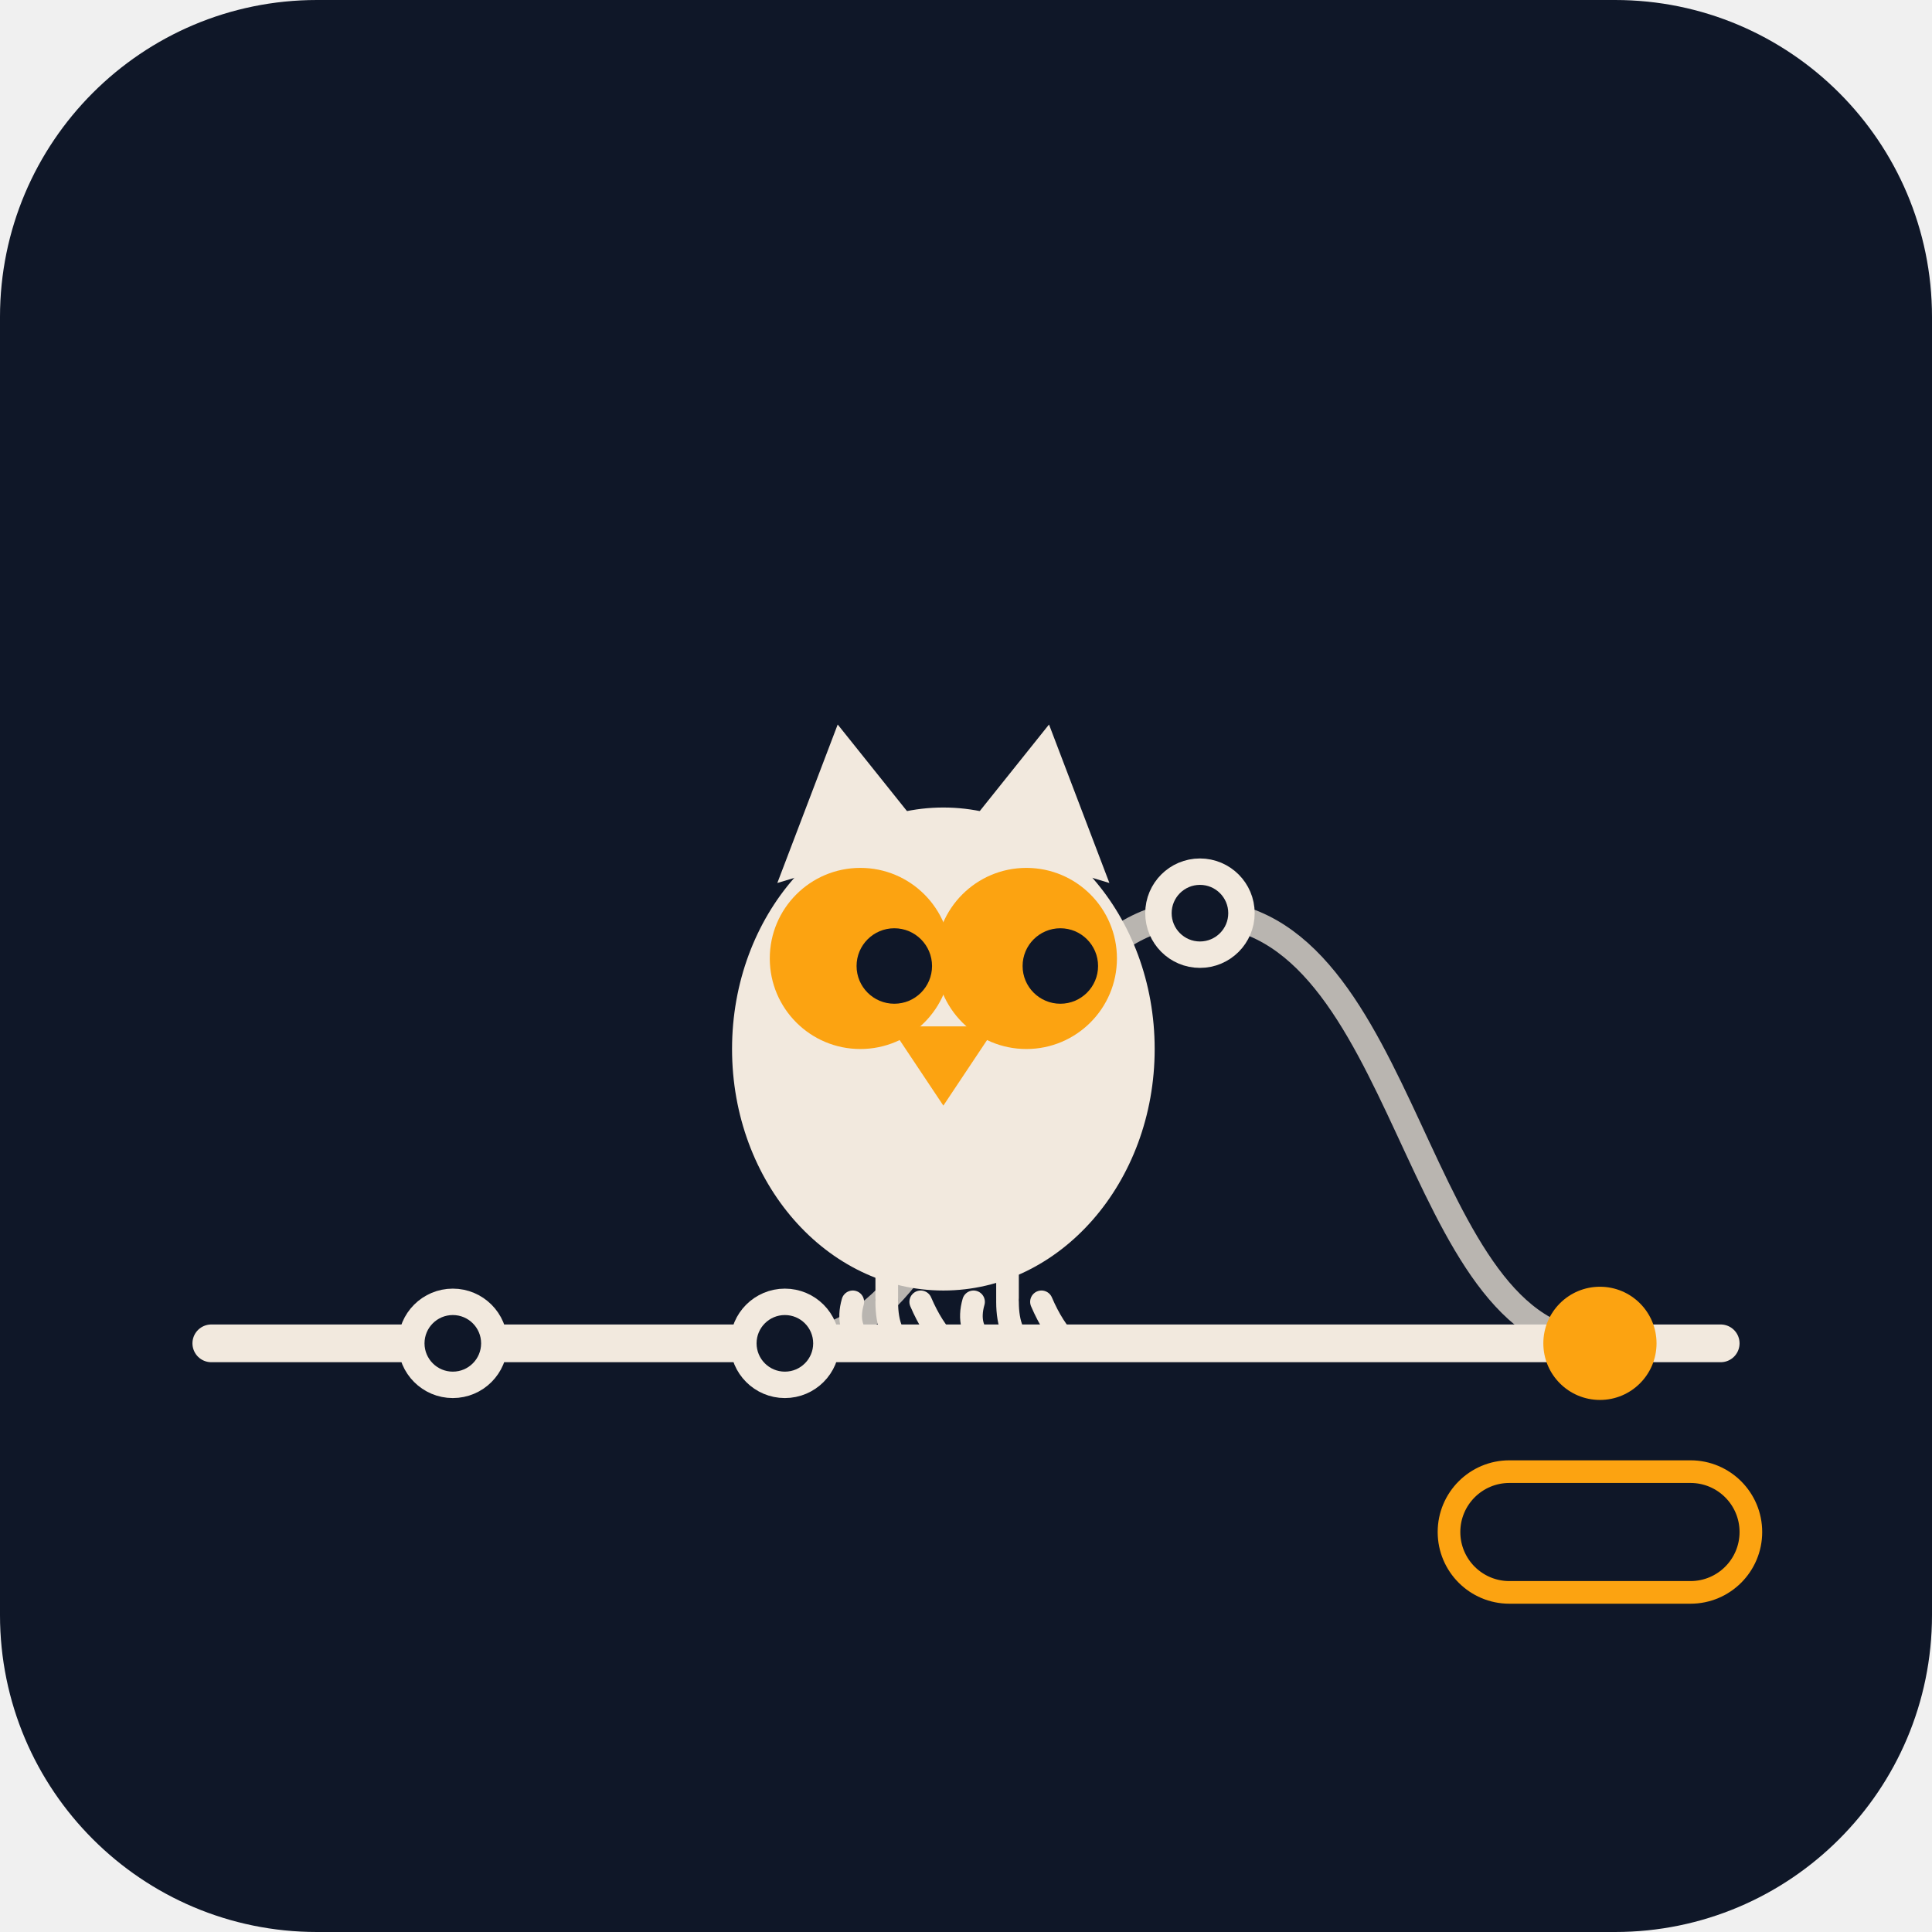
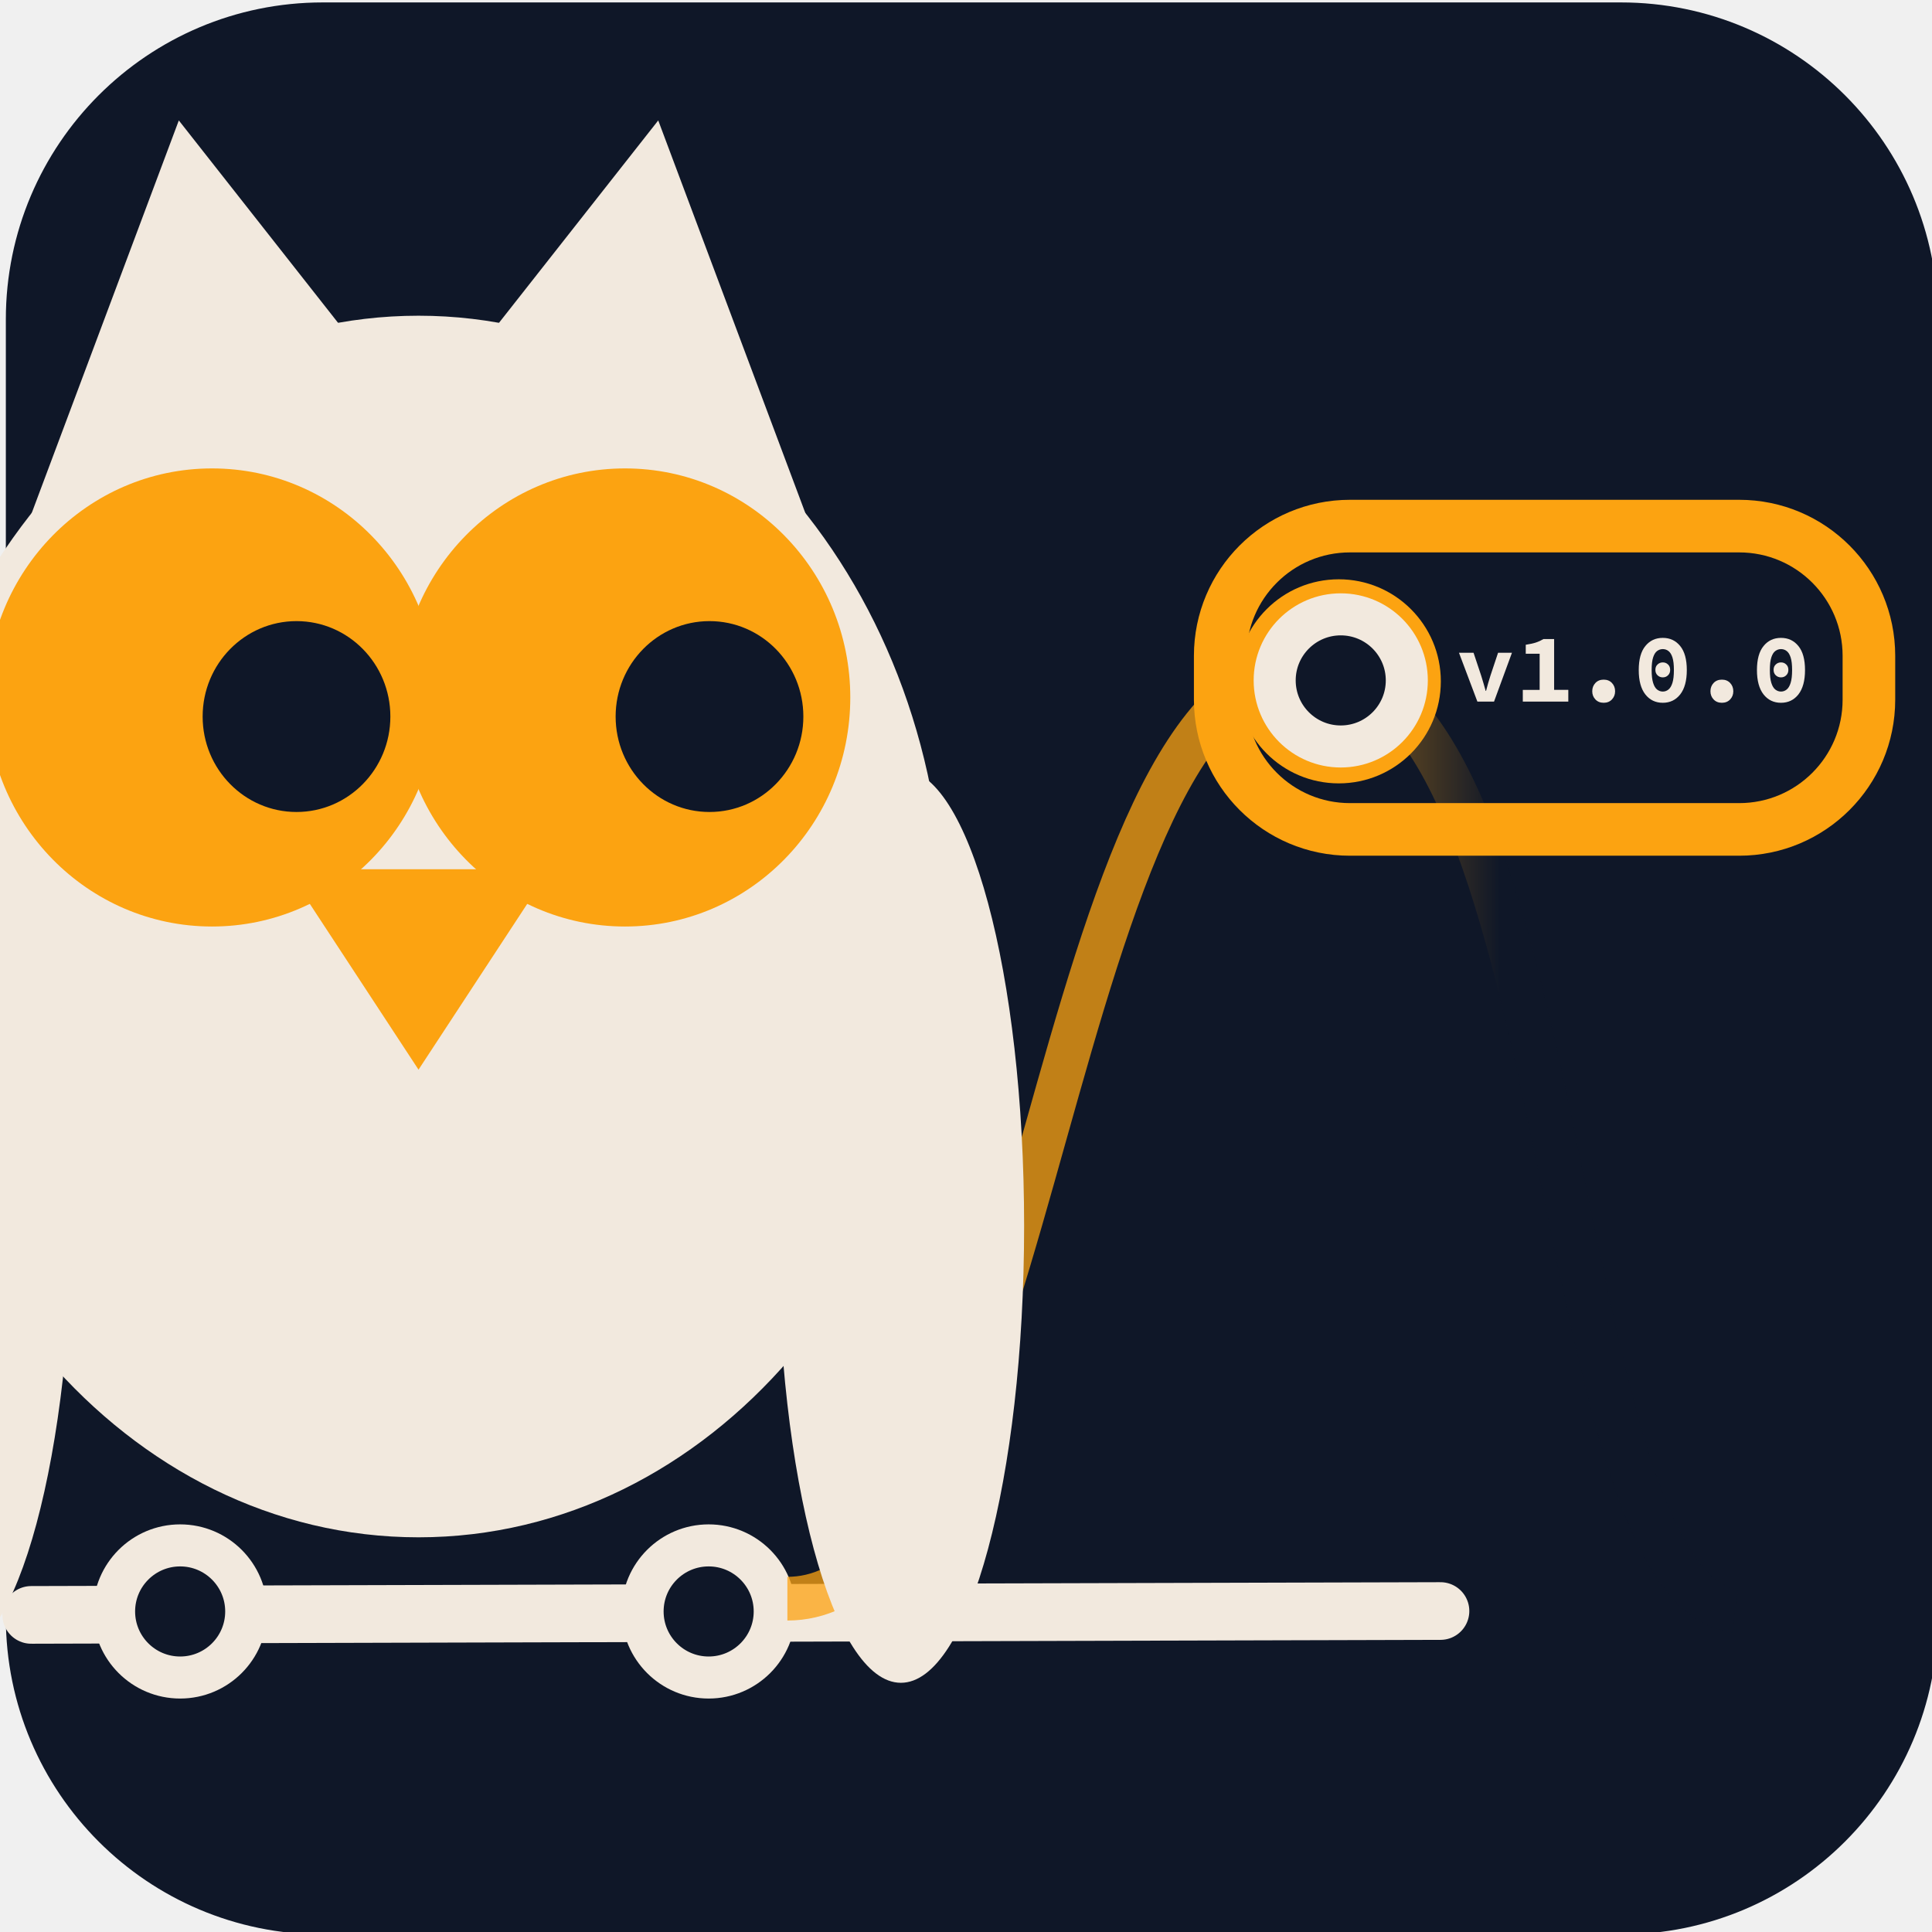
- <svg xmlns="http://www.w3.org/2000/svg" viewBox="0 0 512 512" role="img" aria-labelledby="avh-logo-title">
-   <rect width="512" height="512" rx="84" fill="#0f1728" />
-   <path d="M208 356 C262 356 262 242 318 242 C374 242 374 356 424 356" fill="none" stroke="#f2e9de" stroke-width="7" opacity="0.75" />
-   <circle cx="318" cy="242" r="11" fill="#0f1728" stroke="#f2e9de" stroke-width="7" />
-   <path d="M56 356 H456" stroke="#f2e9de" stroke-width="10" stroke-linecap="round" />
-   <circle cx="120" cy="356" r="11" fill="#0f1728" stroke="#f2e9de" stroke-width="7" />
-   <circle cx="208" cy="356" r="11" fill="#0f1728" stroke="#f2e9de" stroke-width="7" />
-   <circle cx="424" cy="356" r="15" fill="#fca311" />
-   <rect x="384" y="390" width="80" height="32" rx="16" fill="none" stroke="#fca311" stroke-width="6" />
-   <path d="M206 234 L222 192 L246 222 Z" fill="#f2e9de" />
-   <path d="M254 222 L278 192 L294 234 Z" fill="#f2e9de" />
-   <ellipse cx="250" cy="278" rx="56" ry="64" fill="#f2e9de" />
-   <g stroke="#f2e9de" stroke-width="6" stroke-linecap="round" fill="none">
-     <path d="M235 328 V344" />
-     <path d="M226 345 Q224 352 229 356" />
-     <path d="M235 345 Q235 354 240 357" />
-     <path d="M244 345 Q247 352 251 356" />
-     <path d="M267 328 V344" />
-     <path d="M258 345 Q256 352 261 356" />
-     <path d="M267 345 Q267 354 272 357" />
-     <path d="M276 345 Q279 352 283 356" />
+ <svg xmlns="http://www.w3.org/2000/svg" xmlns:xlink="http://www.w3.org/1999/xlink" viewBox="0 0 512 512" role="img" aria-labelledby="avh-logo-title" version="1.1" id="svg16" width="300px">
+   <defs id="defs16">
+     <linearGradient id="linearGradient18">
+       <stop style="stop-color:#fca311;stop-opacity:1;" offset="0.489" id="stop18" />
+       <stop style="stop-color:#0f1728;stop-opacity:1;" offset="0.751" id="stop19" />
+     </linearGradient>
+     <linearGradient xlink:href="#linearGradient18" id="linearGradient19" x1="208" y1="299.746" x2="407.251" y2="299.746" gradientUnits="userSpaceOnUse" gradientTransform="matrix(0.7930959,0,0,1.36247,56.14437,-131.1687)" />
+     <clipPath clipPathUnits="userSpaceOnUse" id="clipPath21">
+       <g id="use21">
+         <path d="m 339.54,250.503 -4.969,-13.179 h 3.933 l 2.073,6.218 q 0.319,0.983 0.611,2.019 0.292,1.01 0.585,2.046 h 0.106 q 0.292,-1.036 0.558,-2.046 0.292,-1.036 0.611,-2.019 l 2.073,-6.218 h 3.747 l -4.836,13.179 z" id="path33" style="font-weight:bold;font-size:26.571px;font-family:'Source Code Pro';-inkscape-font-specification:'Source Code Pro Bold';fill:#ffffff;stroke-width:2.214" aria-label="v" />
+         <path d="m 351.789,250.503 v -3.162 h 4.544 v -9.752 h -3.747 v -2.418 q 1.727,-0.266 2.763,-0.611 1.036,-0.345 2.019,-0.93 h 2.87 v 13.711 h 3.826 v 3.162 z" id="path34" style="font-weight:bold;font-size:26.571px;font-family:'Source Code Pro';-inkscape-font-specification:'Source Code Pro Bold';fill:#ffffff;stroke-width:2.214" aria-label="1" />
+         <path d="m 373.604,250.822 q -1.382,0 -2.232,-0.903 -0.85,-0.903 -0.85,-2.205 0,-1.329 0.85,-2.232 0.85,-0.903 2.232,-0.903 1.382,0 2.232,0.903 0.85,0.903 0.85,2.232 0,1.302 -0.85,2.205 -0.85,0.903 -2.232,0.903 z" id="path35" style="font-weight:bold;font-size:26.571px;font-family:'Source Code Pro';-inkscape-font-specification:'Source Code Pro Bold';fill:#ffffff;stroke-width:2.214" aria-label="." />
+         <path d="m 389.546,250.822 q -2.923,0 -4.703,-2.259 -1.78,-2.285 -1.78,-6.563 0,-4.305 1.78,-6.483 1.78,-2.205 4.703,-2.205 2.923,0 4.703,2.205 1.78,2.179 1.78,6.483 0,4.278 -1.78,6.563 -1.78,2.259 -4.703,2.259 z m 0,-3.029 q 0.85,0 1.515,-0.531 0.691,-0.531 1.089,-1.807 0.399,-1.275 0.399,-3.454 0,-2.205 -0.399,-3.428 -0.399,-1.222 -1.089,-1.727 -0.664,-0.505 -1.515,-0.505 -0.824,0 -1.515,0.505 -0.691,0.505 -1.089,1.727 -0.399,1.222 -0.399,3.428 0,2.179 0.399,3.454 0.399,1.275 1.089,1.807 0.691,0.531 1.515,0.531 z m 0,-3.826 q -0.824,0 -1.408,-0.558 -0.585,-0.558 -0.585,-1.461 0,-0.93 0.585,-1.461 0.585,-0.558 1.408,-0.558 0.85,0 1.408,0.558 0.585,0.531 0.585,1.461 0,0.903 -0.585,1.461 -0.558,0.558 -1.408,0.558 z" id="path36" style="font-weight:bold;font-size:26.571px;font-family:'Source Code Pro';-inkscape-font-specification:'Source Code Pro Bold';fill:#ffffff;stroke-width:2.214" aria-label="0" />
+       </g>
+     </clipPath>
+   </defs>
+   <rect width="512" height="512" rx="84" fill="#0f1728" id="rect1" x="1.548" y="0.643" />
+   <g id="g17" transform="matrix(1.591579,0,0,1.591579,-143.2467,-139.5489)">
+     <path d="M 95.203,356.573 329.854,355.928" stroke="#f2e9de" stroke-width="9.602" stroke-linecap="round" id="path2" />
+     <circle cx="120" cy="356" r="11" fill="#0f1728" stroke="#f2e9de" stroke-width="7" id="circle2" />
+     <circle cx="208" cy="356" r="11" fill="#0f1728" stroke="#f2e9de" stroke-width="7" id="circle3" />
+     <path d="m 221.108,353.871 c 42.827,0 42.827,-155.322 87.241,-155.322 44.413,0 38.858,153.277 70.577,157.367" fill="none" stroke="#f2e9de" stroke-width="7.277" opacity="0.75" id="path1" style="stroke:url(#linearGradient19)" />
+     <g id="g19" transform="matrix(1.562869,0,0,1.589111,-93.7947,-197.039)">
+       <path d="m 120.654,233.787 16,-42 24,30 z" fill="#f2e9de" id="path4" />
+       <path d="m 163.731,221.787 24,-30 16,42 z" fill="#f2e9de" id="path5" />
+       <ellipse cx="162.192" cy="276.249" rx="56" ry="64" fill="#f2e9de" id="ellipse5" />
+       <circle cx="140.192" cy="252.249" r="24" fill="#fca311" id="circle13" />
+       <circle cx="184.192" cy="252.249" r="24" fill="#fca311" id="circle14" />
+       <circle cx="149.192" cy="254.249" r="10" fill="#0f1728" id="circle15" />
+       <circle cx="193.192" cy="254.249" r="10" fill="#0f1728" id="circle16" />
+       <path d="m 148.192,270.249 h 28 l -14,21 z" fill="#fca311" id="path16" />
+       <ellipse style="fill:#f2e9de;fill-opacity:1;stroke-width:0.399" id="path19" cx="213.583" cy="307.627" rx="13.129" ry="47.866" />
+       <ellipse style="fill:#f2e9de;fill-opacity:1;stroke-width:0.399" id="path19-5" cx="112.203" cy="304.989" rx="13.129" ry="47.866" />
+     </g>
+     <g id="g22">
+       <circle cx="312.922" cy="201.127" fill="#fca311" id="circle4" r="16.991" style="stroke-width:1.133" />
+       <circle cx="313.247" cy="200.973" r="11" fill="#0f1728" stroke="#f2e9de" stroke-width="7" id="circle1" />
+       <rect x="293.179" y="175.279" width="108.012" height="50.505" rx="21.602" fill="none" stroke="#fca311" stroke-width="8.759" id="rect4" />
+       <path d="m 336,204.502 -3.067,-8.135 h 2.427 l 1.279,3.838 q 0.197,0.607 0.377,1.247 0.18,0.623 0.361,1.263 h 0.066 q 0.18,-0.64 0.344,-1.263 0.18,-0.64 0.377,-1.247 l 1.279,-3.838 h 2.313 l -2.985,8.135 z m 7.561,0 v -1.952 h 2.805 v -6.02 h -2.313 v -1.493 q 1.066,-0.164 1.706,-0.377 0.64,-0.213 1.247,-0.574 h 1.771 v 8.463 h 2.362 v 1.952 z m 13.466,0.197 q -0.853,0 -1.378,-0.558 -0.525,-0.558 -0.525,-1.361 0,-0.82 0.525,-1.378 0.525,-0.558 1.378,-0.558 0.853,0 1.378,0.558 0.525,0.558 0.525,1.378 0,0.804 -0.525,1.361 -0.525,0.558 -1.378,0.558 z m 9.841,0 q -1.804,0 -2.903,-1.394 -1.099,-1.411 -1.099,-4.051 0,-2.657 1.099,-4.002 1.099,-1.361 2.903,-1.361 1.804,0 2.903,1.361 1.099,1.345 1.099,4.002 0,2.641 -1.099,4.051 -1.099,1.394 -2.903,1.394 z m 0,-1.87 q 0.525,0 0.935,-0.328 0.426,-0.328 0.672,-1.115 0.246,-0.787 0.246,-2.132 0,-1.361 -0.246,-2.116 -0.246,-0.754 -0.672,-1.066 -0.41,-0.312 -0.935,-0.312 -0.508,0 -0.935,0.312 -0.426,0.312 -0.672,1.066 -0.246,0.754 -0.246,2.116 0,1.345 0.246,2.132 0.246,0.787 0.672,1.115 0.426,0.328 0.935,0.328 z m 0,-2.362 q -0.508,0 -0.869,-0.344 -0.361,-0.344 -0.361,-0.902 0,-0.574 0.361,-0.902 0.361,-0.344 0.869,-0.344 0.525,0 0.869,0.344 0.361,0.328 0.361,0.902 0,0.558 -0.361,0.902 -0.344,0.344 -0.869,0.344 z m 9.841,4.232 q -0.853,0 -1.378,-0.558 -0.525,-0.558 -0.525,-1.361 0,-0.82 0.525,-1.378 0.525,-0.558 1.378,-0.558 0.853,0 1.378,0.558 0.525,0.558 0.525,1.378 0,0.804 -0.525,1.361 -0.525,0.558 -1.378,0.558 z m 9.841,0 q -1.804,0 -2.903,-1.394 -1.099,-1.411 -1.099,-4.051 0,-2.657 1.099,-4.002 1.099,-1.361 2.903,-1.361 1.804,0 2.903,1.361 1.099,1.345 1.099,4.002 0,2.641 -1.099,4.051 -1.099,1.394 -2.903,1.394 z m 0,-1.87 q 0.525,0 0.935,-0.328 0.426,-0.328 0.672,-1.115 0.246,-0.787 0.246,-2.132 0,-1.361 -0.246,-2.116 -0.246,-0.754 -0.672,-1.066 -0.41,-0.312 -0.935,-0.312 -0.508,0 -0.935,0.312 -0.426,0.312 -0.672,1.066 -0.246,0.754 -0.246,2.116 0,1.345 0.246,2.132 0.246,0.787 0.672,1.115 0.426,0.328 0.935,0.328 z m 0,-2.362 q -0.508,0 -0.869,-0.344 -0.361,-0.344 -0.361,-0.902 0,-0.574 0.361,-0.902 0.361,-0.344 0.869,-0.344 0.525,0 0.869,0.344 0.361,0.328 0.361,0.902 0,0.558 -0.361,0.902 -0.344,0.344 -0.869,0.344 z" id="text36" style="font-weight:bold;font-size:7.54px;font-family:'Source Code Pro';-inkscape-font-specification:'Source Code Pro Bold';fill:#f2e9de;stroke-width:1.367" aria-label="v1.0.0" />
+     </g>
  </g>
-   <circle cx="228" cy="254" r="24" fill="#fca311" />
-   <circle cx="272" cy="254" r="24" fill="#fca311" />
-   <circle cx="237" cy="256" r="10" fill="#0f1728" />
-   <circle cx="281" cy="256" r="10" fill="#0f1728" />
-   <path d="M236 272 L264 272 L250 293 Z" fill="#fca311" />
</svg>
